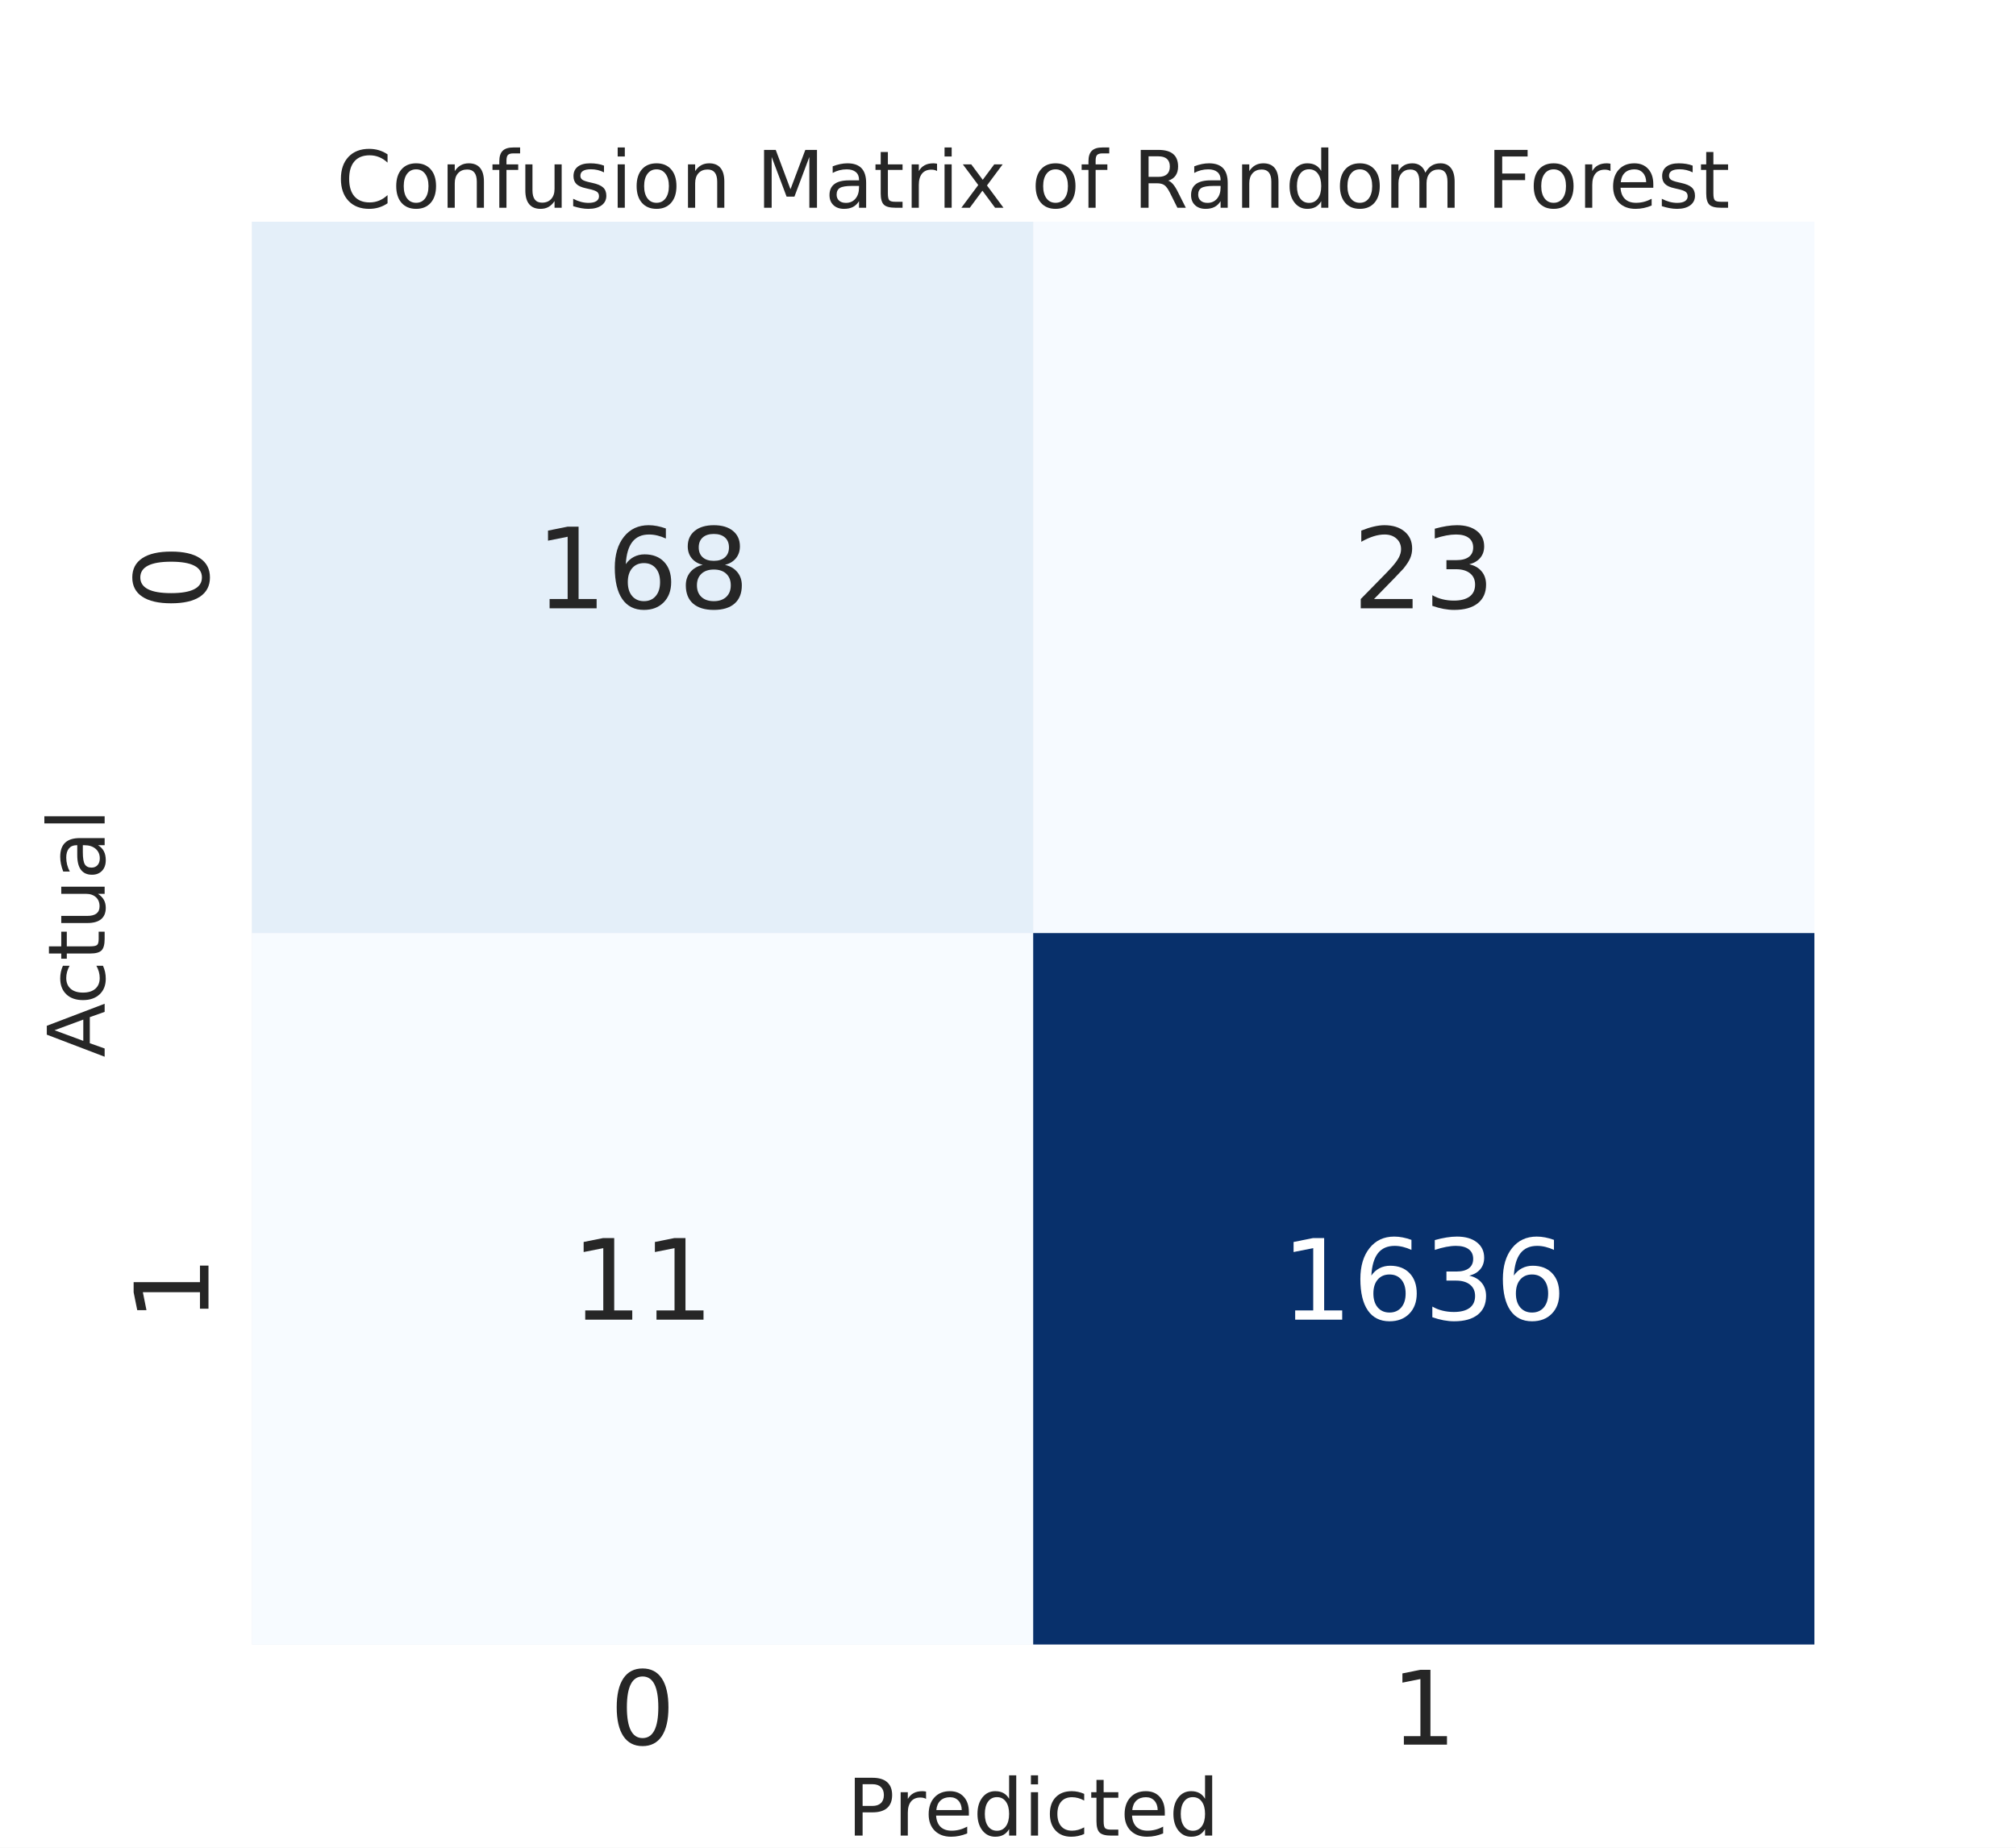
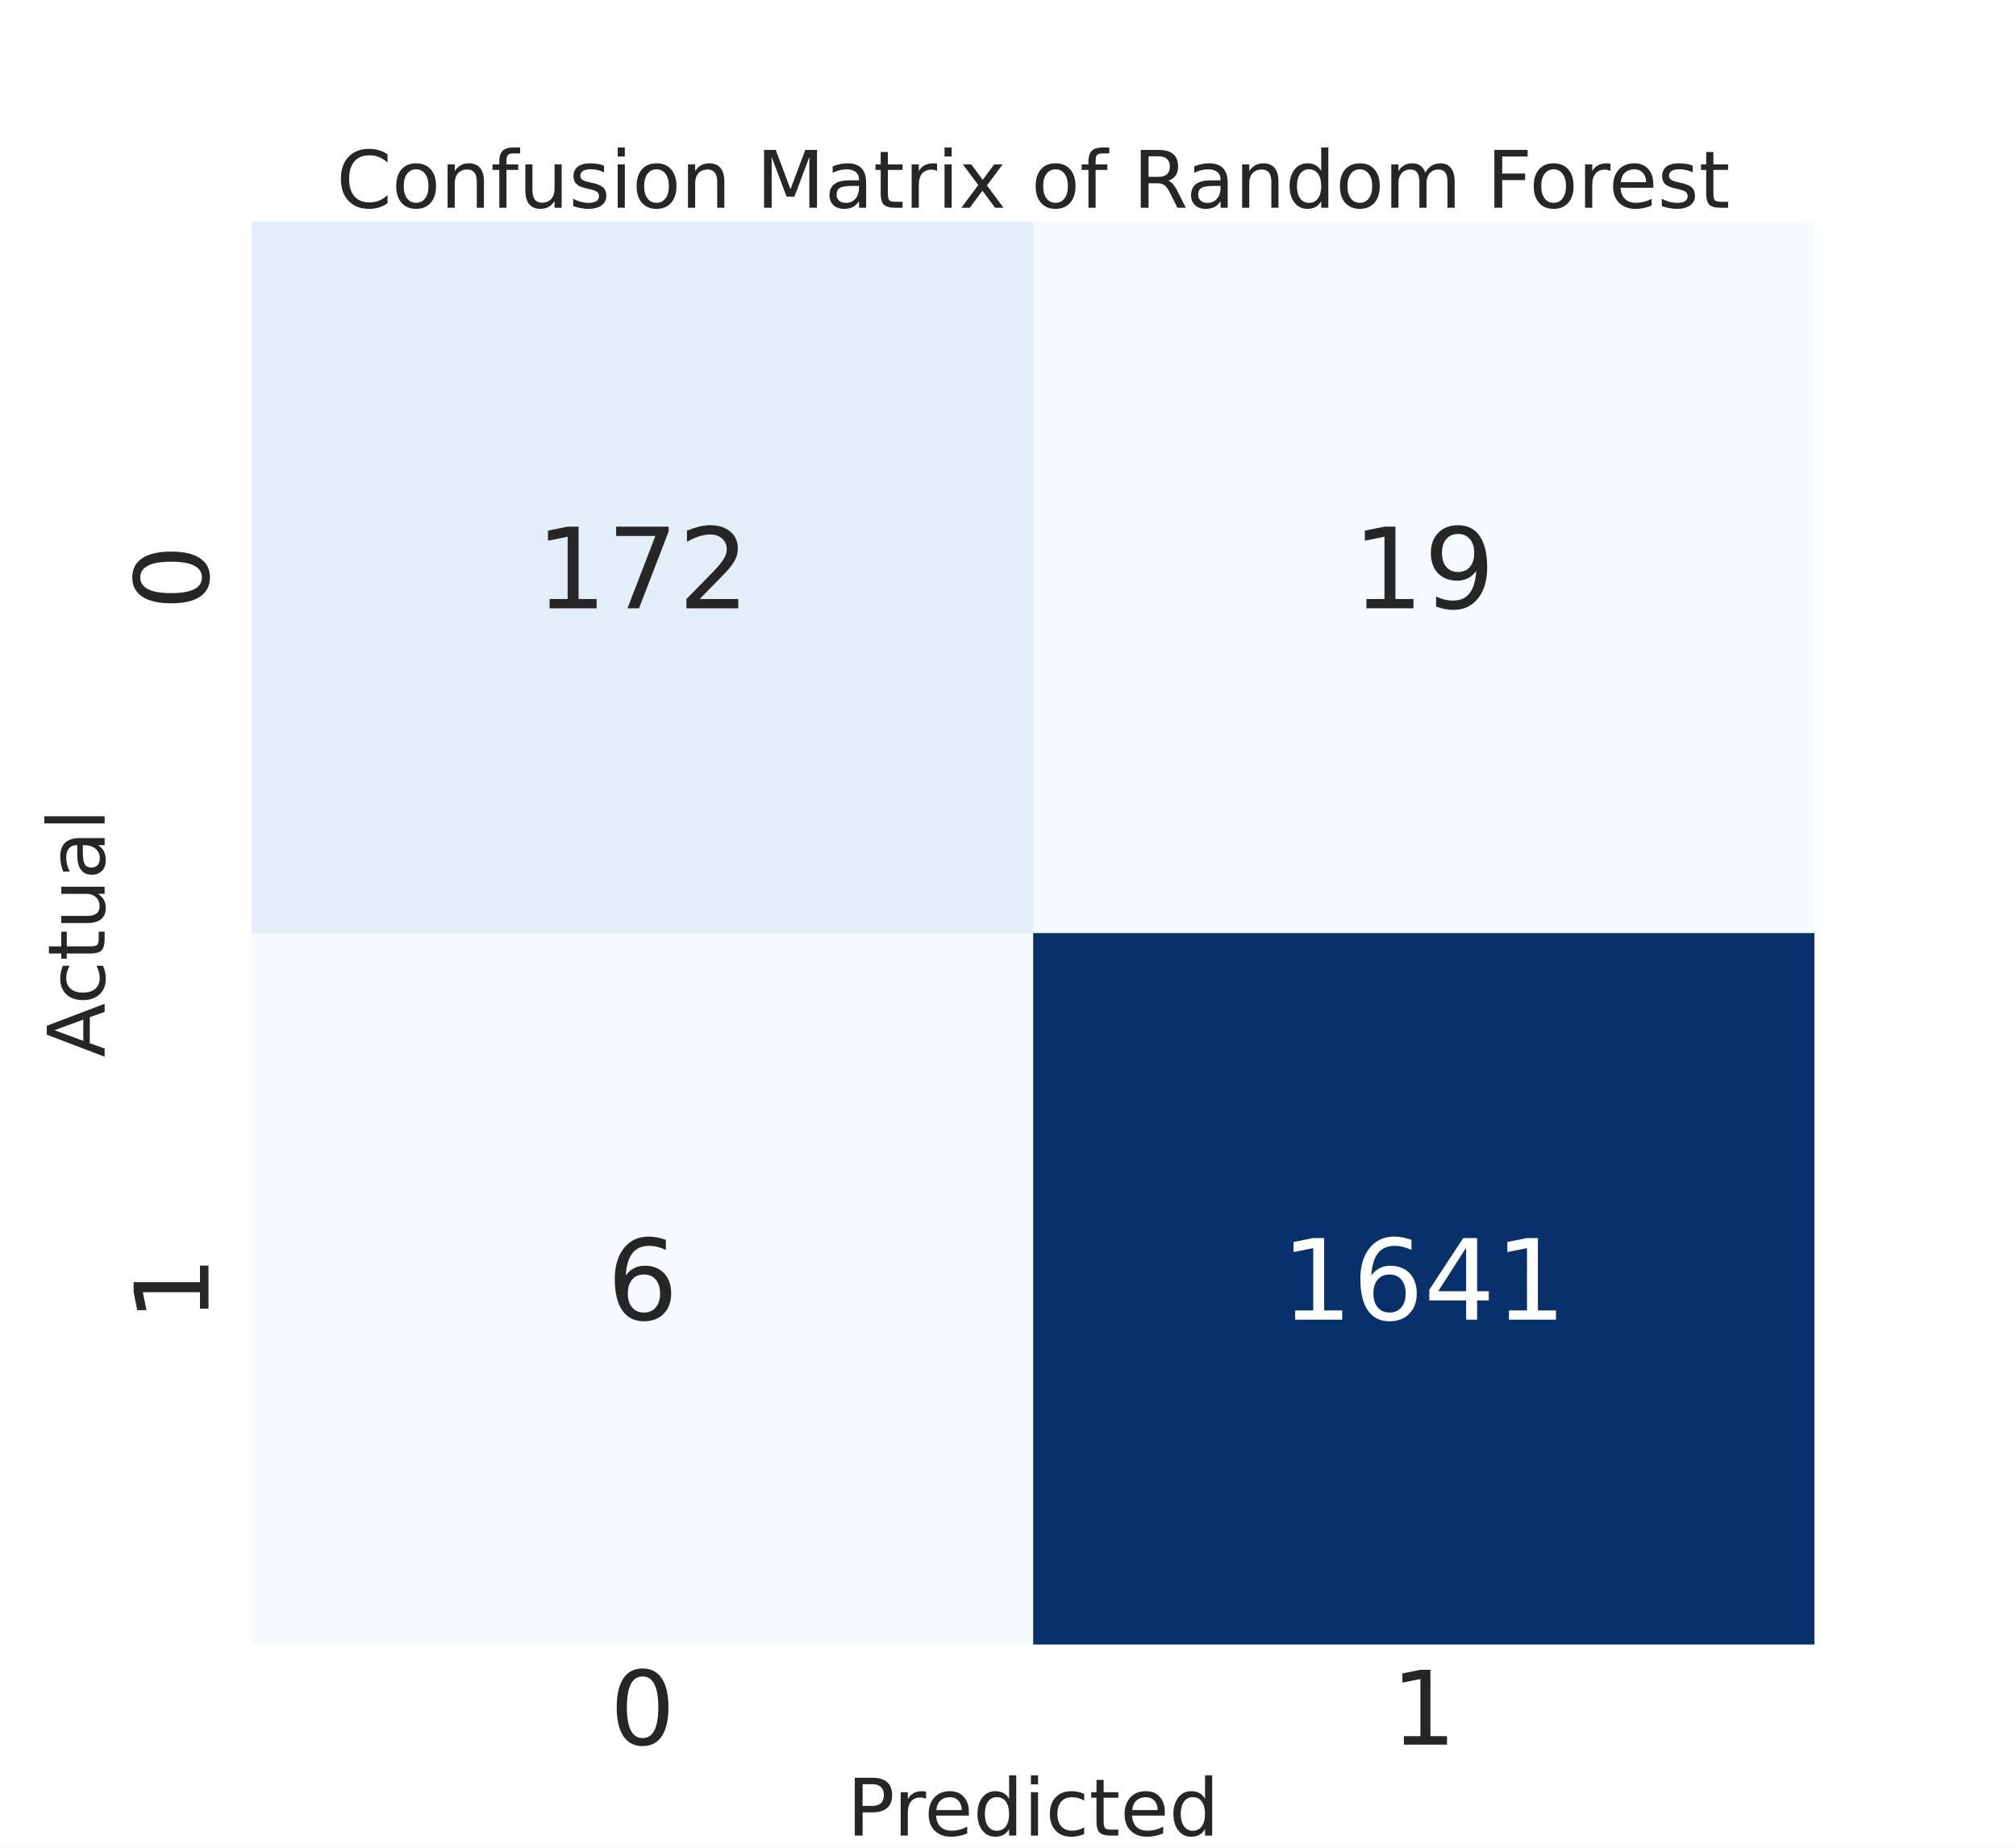
<svg xmlns="http://www.w3.org/2000/svg" xmlns:xlink="http://www.w3.org/1999/xlink" width="864pt" height="792pt" viewBox="0 0 864 792" version="1.1">
  <defs>
    <style type="text/css">*{stroke-linejoin: round; stroke-linecap: butt}</style>
  </defs>
  <g id="figure_1">
    <g id="patch_1">
      <path d="M 0 792  L 864 792  L 864 0  L 0 0  z " style="fill: #ffffff" />
    </g>
    <g id="axes_1">
      <g id="patch_2">
        <path d="M 108 704.88  L 777.6 704.88  L 777.6 95.04  L 108 95.04  z " style="fill: #eaeaf2" />
      </g>
      <g id="matplotlib.axis_1">
        <g id="xtick_1">
          <g id="text_1">
            <g style="fill: #262626" transform="translate(261.4025 747.8131) scale(0.44 -0.44)">
              <defs>
                <path id="DejaVuSans-30" d="M 2034 4250  Q 1547 4250 1301 3770  Q 1056 3291 1056 2328  Q 1056 1369 1301 889  Q 1547 409 2034 409  Q 2525 409 2770 889  Q 3016 1369 3016 2328  Q 3016 3291 2770 3770  Q 2525 4250 2034 4250  z M 2034 4750  Q 2819 4750 3233 4129  Q 3647 3509 3647 2328  Q 3647 1150 3233 529  Q 2819 -91 2034 -91  Q 1250 -91 836 529  Q 422 1150 422 2328  Q 422 3509 836 4129  Q 1250 4750 2034 4750  z " transform="scale(0.015625)" />
              </defs>
              <use xlink:href="#DejaVuSans-30" />
            </g>
          </g>
        </g>
        <g id="xtick_2">
          <g id="text_2">
            <g style="fill: #262626" transform="translate(596.2025 747.8131) scale(0.44 -0.44)">
              <defs>
                <path id="DejaVuSans-31" d="M 794 531  L 1825 531  L 1825 4091  L 703 3866  L 703 4441  L 1819 4666  L 2450 4666  L 2450 531  L 3481 531  L 3481 0  L 794 0  L 794 531  z " transform="scale(0.015625)" />
              </defs>
              <use xlink:href="#DejaVuSans-31" />
            </g>
          </g>
        </g>
        <g id="text_3">
          <g style="fill: #262626" transform="translate(363.0009 786.7984) scale(0.34 -0.34)">
            <defs>
              <path id="DejaVuSans-50" d="M 1259 4147  L 1259 2394  L 2053 2394  Q 2494 2394 2734 2622  Q 2975 2850 2975 3272  Q 2975 3691 2734 3919  Q 2494 4147 2053 4147  L 1259 4147  z M 628 4666  L 2053 4666  Q 2838 4666 3239 4311  Q 3641 3956 3641 3272  Q 3641 2581 3239 2228  Q 2838 1875 2053 1875  L 1259 1875  L 1259 0  L 628 0  L 628 4666  z " transform="scale(0.015625)" />
              <path id="DejaVuSans-72" d="M 2631 2963  Q 2534 3019 2420 3045  Q 2306 3072 2169 3072  Q 1681 3072 1420 2755  Q 1159 2438 1159 1844  L 1159 0  L 581 0  L 581 3500  L 1159 3500  L 1159 2956  Q 1341 3275 1631 3429  Q 1922 3584 2338 3584  Q 2397 3584 2469 3576  Q 2541 3569 2628 3553  L 2631 2963  z " transform="scale(0.015625)" />
              <path id="DejaVuSans-65" d="M 3597 1894  L 3597 1613  L 953 1613  Q 991 1019 1311 708  Q 1631 397 2203 397  Q 2534 397 2845 478  Q 3156 559 3463 722  L 3463 178  Q 3153 47 2828 -22  Q 2503 -91 2169 -91  Q 1331 -91 842 396  Q 353 884 353 1716  Q 353 2575 817 3079  Q 1281 3584 2069 3584  Q 2775 3584 3186 3129  Q 3597 2675 3597 1894  z M 3022 2063  Q 3016 2534 2758 2815  Q 2500 3097 2075 3097  Q 1594 3097 1305 2825  Q 1016 2553 972 2059  L 3022 2063  z " transform="scale(0.015625)" />
              <path id="DejaVuSans-64" d="M 2906 2969  L 2906 4863  L 3481 4863  L 3481 0  L 2906 0  L 2906 525  Q 2725 213 2448 61  Q 2172 -91 1784 -91  Q 1150 -91 751 415  Q 353 922 353 1747  Q 353 2572 751 3078  Q 1150 3584 1784 3584  Q 2172 3584 2448 3432  Q 2725 3281 2906 2969  z M 947 1747  Q 947 1113 1208 752  Q 1469 391 1925 391  Q 2381 391 2643 752  Q 2906 1113 2906 1747  Q 2906 2381 2643 2742  Q 2381 3103 1925 3103  Q 1469 3103 1208 2742  Q 947 2381 947 1747  z " transform="scale(0.015625)" />
              <path id="DejaVuSans-69" d="M 603 3500  L 1178 3500  L 1178 0  L 603 0  L 603 3500  z M 603 4863  L 1178 4863  L 1178 4134  L 603 4134  L 603 4863  z " transform="scale(0.015625)" />
              <path id="DejaVuSans-63" d="M 3122 3366  L 3122 2828  Q 2878 2963 2633 3030  Q 2388 3097 2138 3097  Q 1578 3097 1268 2742  Q 959 2388 959 1747  Q 959 1106 1268 751  Q 1578 397 2138 397  Q 2388 397 2633 464  Q 2878 531 3122 666  L 3122 134  Q 2881 22 2623 -34  Q 2366 -91 2075 -91  Q 1284 -91 818 406  Q 353 903 353 1747  Q 353 2603 823 3093  Q 1294 3584 2113 3584  Q 2378 3584 2631 3529  Q 2884 3475 3122 3366  z " transform="scale(0.015625)" />
              <path id="DejaVuSans-74" d="M 1172 4494  L 1172 3500  L 2356 3500  L 2356 3053  L 1172 3053  L 1172 1153  Q 1172 725 1289 603  Q 1406 481 1766 481  L 2356 481  L 2356 0  L 1766 0  Q 1100 0 847 248  Q 594 497 594 1153  L 594 3053  L 172 3053  L 172 3500  L 594 3500  L 594 4494  L 1172 4494  z " transform="scale(0.015625)" />
            </defs>
            <use xlink:href="#DejaVuSans-50" />
            <use xlink:href="#DejaVuSans-72" x="58.553" />
            <use xlink:href="#DejaVuSans-65" x="97.416" />
            <use xlink:href="#DejaVuSans-64" x="158.939" />
            <use xlink:href="#DejaVuSans-69" x="222.416" />
            <use xlink:href="#DejaVuSans-63" x="250.199" />
            <use xlink:href="#DejaVuSans-74" x="305.18" />
            <use xlink:href="#DejaVuSans-65" x="344.389" />
            <use xlink:href="#DejaVuSans-64" x="405.912" />
          </g>
        </g>
      </g>
      <g id="matplotlib.axis_2">
        <g id="ytick_1">
          <g id="text_4">
            <g style="fill: #262626" transform="translate(89.34937 261.4975) rotate(-90) scale(0.44 -0.44)">
              <use xlink:href="#DejaVuSans-30" />
            </g>
          </g>
        </g>
        <g id="ytick_2">
          <g id="text_5">
            <g style="fill: #262626" transform="translate(89.34937 566.4175) rotate(-90) scale(0.44 -0.44)">
              <use xlink:href="#DejaVuSans-31" />
            </g>
          </g>
        </g>
        <g id="text_6">
          <g style="fill: #262626" transform="translate(44.84531 453.2178) rotate(-90) scale(0.34 -0.34)">
            <defs>
              <path id="DejaVuSans-41" d="M 2188 4044  L 1331 1722  L 3047 1722  L 2188 4044  z M 1831 4666  L 2547 4666  L 4325 0  L 3669 0  L 3244 1197  L 1141 1197  L 716 0  L 50 0  L 1831 4666  z " transform="scale(0.015625)" />
              <path id="DejaVuSans-75" d="M 544 1381  L 544 3500  L 1119 3500  L 1119 1403  Q 1119 906 1312 657  Q 1506 409 1894 409  Q 2359 409 2629 706  Q 2900 1003 2900 1516  L 2900 3500  L 3475 3500  L 3475 0  L 2900 0  L 2900 538  Q 2691 219 2414 64  Q 2138 -91 1772 -91  Q 1169 -91 856 284  Q 544 659 544 1381  z M 1991 3584  L 1991 3584  z " transform="scale(0.015625)" />
              <path id="DejaVuSans-61" d="M 2194 1759  Q 1497 1759 1228 1600  Q 959 1441 959 1056  Q 959 750 1161 570  Q 1363 391 1709 391  Q 2188 391 2477 730  Q 2766 1069 2766 1631  L 2766 1759  L 2194 1759  z M 3341 1997  L 3341 0  L 2766 0  L 2766 531  Q 2569 213 2275 61  Q 1981 -91 1556 -91  Q 1019 -91 701 211  Q 384 513 384 1019  Q 384 1609 779 1909  Q 1175 2209 1959 2209  L 2766 2209  L 2766 2266  Q 2766 2663 2505 2880  Q 2244 3097 1772 3097  Q 1472 3097 1187 3025  Q 903 2953 641 2809  L 641 3341  Q 956 3463 1253 3523  Q 1550 3584 1831 3584  Q 2591 3584 2966 3190  Q 3341 2797 3341 1997  z " transform="scale(0.015625)" />
              <path id="DejaVuSans-6c" d="M 603 4863  L 1178 4863  L 1178 0  L 603 0  L 603 4863  z " transform="scale(0.015625)" />
            </defs>
            <use xlink:href="#DejaVuSans-41" />
            <use xlink:href="#DejaVuSans-63" x="66.658" />
            <use xlink:href="#DejaVuSans-74" x="121.639" />
            <use xlink:href="#DejaVuSans-75" x="160.848" />
            <use xlink:href="#DejaVuSans-61" x="224.227" />
            <use xlink:href="#DejaVuSans-6c" x="285.506" />
          </g>
        </g>
      </g>
      <g id="QuadMesh_1">
-         <path d="M 108 95.04  L 442.8 95.04  L 442.8 399.96  L 108 399.96  L 108 95.04  " clip-path="url(#p385fdf9869)" style="fill: #e4eff9" />
-         <path d="M 442.8 95.04  L 777.6 95.04  L 777.6 399.96  L 442.8 399.96  L 442.8 95.04  " clip-path="url(#p385fdf9869)" style="fill: #f6faff" />
-         <path d="M 108 399.96  L 442.8 399.96  L 442.8 704.88  L 108 704.88  L 108 399.96  " clip-path="url(#p385fdf9869)" style="fill: #f7fbff" />
-         <path d="M 442.8 399.96  L 777.6 399.96  L 777.6 704.88  L 442.8 704.88  L 442.8 399.96  " clip-path="url(#p385fdf9869)" style="fill: #08306b" />
+         <path d="M 108 95.04  L 442.8 95.04  L 442.8 399.96  L 108 399.96  L 108 95.04  " clip-path="url(#pd4a73efc97)" style="fill: #e3eef9" />
+         <path d="M 442.8 95.04  L 777.6 95.04  L 777.6 399.96  L 442.8 399.96  L 442.8 95.04  " clip-path="url(#pd4a73efc97)" style="fill: #f5fafe" />
+         <path d="M 108 399.96  L 442.8 399.96  L 442.8 704.88  L 108 704.88  L 108 399.96  " clip-path="url(#pd4a73efc97)" style="fill: #f7fbff" />
+         <path d="M 442.8 399.96  L 777.6 399.96  L 777.6 704.88  L 442.8 704.88  L 442.8 399.96  " clip-path="url(#pd4a73efc97)" style="fill: #08306b" />
      </g>
      <g id="text_7">
        <g style="fill: #262626" transform="translate(229.59 260.745) scale(0.48 -0.48)">
          <defs>
-             <path id="DejaVuSans-36" d="M 2113 2584  Q 1688 2584 1439 2293  Q 1191 2003 1191 1497  Q 1191 994 1439 701  Q 1688 409 2113 409  Q 2538 409 2786 701  Q 3034 994 3034 1497  Q 3034 2003 2786 2293  Q 2538 2584 2113 2584  z M 3366 4563  L 3366 3988  Q 3128 4100 2886 4159  Q 2644 4219 2406 4219  Q 1781 4219 1451 3797  Q 1122 3375 1075 2522  Q 1259 2794 1537 2939  Q 1816 3084 2150 3084  Q 2853 3084 3261 2657  Q 3669 2231 3669 1497  Q 3669 778 3244 343  Q 2819 -91 2113 -91  Q 1303 -91 875 529  Q 447 1150 447 2328  Q 447 3434 972 4092  Q 1497 4750 2381 4750  Q 2619 4750 2861 4703  Q 3103 4656 3366 4563  z " transform="scale(0.015625)" />
-             <path id="DejaVuSans-38" d="M 2034 2216  Q 1584 2216 1326 1975  Q 1069 1734 1069 1313  Q 1069 891 1326 650  Q 1584 409 2034 409  Q 2484 409 2743 651  Q 3003 894 3003 1313  Q 3003 1734 2745 1975  Q 2488 2216 2034 2216  z M 1403 2484  Q 997 2584 770 2862  Q 544 3141 544 3541  Q 544 4100 942 4425  Q 1341 4750 2034 4750  Q 2731 4750 3128 4425  Q 3525 4100 3525 3541  Q 3525 3141 3298 2862  Q 3072 2584 2669 2484  Q 3125 2378 3379 2068  Q 3634 1759 3634 1313  Q 3634 634 3220 271  Q 2806 -91 2034 -91  Q 1263 -91 848 271  Q 434 634 434 1313  Q 434 1759 690 2068  Q 947 2378 1403 2484  z M 1172 3481  Q 1172 3119 1398 2916  Q 1625 2713 2034 2713  Q 2441 2713 2670 2916  Q 2900 3119 2900 3481  Q 2900 3844 2670 4047  Q 2441 4250 2034 4250  Q 1625 4250 1398 4047  Q 1172 3844 1172 3481  z " transform="scale(0.015625)" />
+             <path id="DejaVuSans-37" d="M 525 4666  L 3525 4666  L 3525 4397  L 1831 0  L 1172 0  L 2766 4134  L 525 4134  L 525 4666  z " transform="scale(0.015625)" />
+             <path id="DejaVuSans-32" d="M 1228 531  L 3431 531  L 3431 0  L 469 0  L 469 531  Q 828 903 1448 1529  Q 2069 2156 2228 2338  Q 2531 2678 2651 2914  Q 2772 3150 2772 3378  Q 2772 3750 2511 3984  Q 2250 4219 1831 4219  Q 1534 4219 1204 4116  Q 875 4013 500 3803  L 500 4441  Q 881 4594 1212 4672  Q 1544 4750 1819 4750  Q 2544 4750 2975 4387  Q 3406 4025 3406 3419  Q 3406 3131 3298 2873  Q 3191 2616 2906 2266  Q 2828 2175 2409 1742  Q 1991 1309 1228 531  z " transform="scale(0.015625)" />
          </defs>
          <use xlink:href="#DejaVuSans-31" />
-           <use xlink:href="#DejaVuSans-36" x="63.623" />
-           <use xlink:href="#DejaVuSans-38" x="127.246" />
+           <use xlink:href="#DejaVuSans-37" x="63.623" />
+           <use xlink:href="#DejaVuSans-32" x="127.246" />
        </g>
      </g>
      <g id="text_8">
        <g style="fill: #262626" transform="translate(579.66 260.745) scale(0.48 -0.48)">
          <defs>
-             <path id="DejaVuSans-32" d="M 1228 531  L 3431 531  L 3431 0  L 469 0  L 469 531  Q 828 903 1448 1529  Q 2069 2156 2228 2338  Q 2531 2678 2651 2914  Q 2772 3150 2772 3378  Q 2772 3750 2511 3984  Q 2250 4219 1831 4219  Q 1534 4219 1204 4116  Q 875 4013 500 3803  L 500 4441  Q 881 4594 1212 4672  Q 1544 4750 1819 4750  Q 2544 4750 2975 4387  Q 3406 4025 3406 3419  Q 3406 3131 3298 2873  Q 3191 2616 2906 2266  Q 2828 2175 2409 1742  Q 1991 1309 1228 531  z " transform="scale(0.015625)" />
-             <path id="DejaVuSans-33" d="M 2597 2516  Q 3050 2419 3304 2112  Q 3559 1806 3559 1356  Q 3559 666 3084 287  Q 2609 -91 1734 -91  Q 1441 -91 1130 -33  Q 819 25 488 141  L 488 750  Q 750 597 1062 519  Q 1375 441 1716 441  Q 2309 441 2620 675  Q 2931 909 2931 1356  Q 2931 1769 2642 2001  Q 2353 2234 1838 2234  L 1294 2234  L 1294 2753  L 1863 2753  Q 2328 2753 2575 2939  Q 2822 3125 2822 3475  Q 2822 3834 2567 4026  Q 2313 4219 1838 4219  Q 1578 4219 1281 4162  Q 984 4106 628 3988  L 628 4550  Q 988 4650 1302 4700  Q 1616 4750 1894 4750  Q 2613 4750 3031 4423  Q 3450 4097 3450 3541  Q 3450 3153 3228 2886  Q 3006 2619 2597 2516  z " transform="scale(0.015625)" />
+             <path id="DejaVuSans-39" d="M 703 97  L 703 672  Q 941 559 1184 500  Q 1428 441 1663 441  Q 2288 441 2617 861  Q 2947 1281 2994 2138  Q 2813 1869 2534 1725  Q 2256 1581 1919 1581  Q 1219 1581 811 2004  Q 403 2428 403 3163  Q 403 3881 828 4315  Q 1253 4750 1959 4750  Q 2769 4750 3195 4129  Q 3622 3509 3622 2328  Q 3622 1225 3098 567  Q 2575 -91 1691 -91  Q 1453 -91 1209 -44  Q 966 3 703 97  z M 1959 2075  Q 2384 2075 2632 2365  Q 2881 2656 2881 3163  Q 2881 3666 2632 3958  Q 2384 4250 1959 4250  Q 1534 4250 1286 3958  Q 1038 3666 1038 3163  Q 1038 2656 1286 2365  Q 1534 2075 1959 2075  z " transform="scale(0.015625)" />
          </defs>
-           <use xlink:href="#DejaVuSans-32" />
-           <use xlink:href="#DejaVuSans-33" x="63.623" />
+           <use xlink:href="#DejaVuSans-31" />
+           <use xlink:href="#DejaVuSans-39" x="63.623" />
        </g>
      </g>
      <g id="text_9">
-         <g style="fill: #262626" transform="translate(244.86 565.665) scale(0.48 -0.48)">
-           <use xlink:href="#DejaVuSans-31" />
-           <use xlink:href="#DejaVuSans-31" x="63.623" />
+         <g style="fill: #262626" transform="translate(260.13 565.665) scale(0.48 -0.48)">
+           <defs>
+             <path id="DejaVuSans-36" d="M 2113 2584  Q 1688 2584 1439 2293  Q 1191 2003 1191 1497  Q 1191 994 1439 701  Q 1688 409 2113 409  Q 2538 409 2786 701  Q 3034 994 3034 1497  Q 3034 2003 2786 2293  Q 2538 2584 2113 2584  z M 3366 4563  L 3366 3988  Q 3128 4100 2886 4159  Q 2644 4219 2406 4219  Q 1781 4219 1451 3797  Q 1122 3375 1075 2522  Q 1259 2794 1537 2939  Q 1816 3084 2150 3084  Q 2853 3084 3261 2657  Q 3669 2231 3669 1497  Q 3669 778 3244 343  Q 2819 -91 2113 -91  Q 1303 -91 875 529  Q 447 1150 447 2328  Q 447 3434 972 4092  Q 1497 4750 2381 4750  Q 2619 4750 2861 4703  Q 3103 4656 3366 4563  z " transform="scale(0.015625)" />
+           </defs>
+           <use xlink:href="#DejaVuSans-36" />
        </g>
      </g>
      <g id="text_10">
        <g style="fill: #ffffff" transform="translate(549.12 565.665) scale(0.48 -0.48)">
+           <defs>
+             <path id="DejaVuSans-34" d="M 2419 4116  L 825 1625  L 2419 1625  L 2419 4116  z M 2253 4666  L 3047 4666  L 3047 1625  L 3713 1625  L 3713 1100  L 3047 1100  L 3047 0  L 2419 0  L 2419 1100  L 313 1100  L 313 1709  L 2253 4666  z " transform="scale(0.015625)" />
+           </defs>
          <use xlink:href="#DejaVuSans-31" />
          <use xlink:href="#DejaVuSans-36" x="63.623" />
-           <use xlink:href="#DejaVuSans-33" x="127.246" />
-           <use xlink:href="#DejaVuSans-36" x="190.869" />
+           <use xlink:href="#DejaVuSans-34" x="127.246" />
+           <use xlink:href="#DejaVuSans-31" x="190.869" />
        </g>
      </g>
      <g id="text_11">
        <g style="fill: #262626" transform="translate(144.195 89.04) scale(0.34 -0.34)">
          <defs>
            <path id="DejaVuSans-43" d="M 4122 4306  L 4122 3641  Q 3803 3938 3442 4084  Q 3081 4231 2675 4231  Q 1875 4231 1450 3742  Q 1025 3253 1025 2328  Q 1025 1406 1450 917  Q 1875 428 2675 428  Q 3081 428 3442 575  Q 3803 722 4122 1019  L 4122 359  Q 3791 134 3420 21  Q 3050 -91 2638 -91  Q 1578 -91 968 557  Q 359 1206 359 2328  Q 359 3453 968 4101  Q 1578 4750 2638 4750  Q 3056 4750 3426 4639  Q 3797 4528 4122 4306  z " transform="scale(0.015625)" />
            <path id="DejaVuSans-6f" d="M 1959 3097  Q 1497 3097 1228 2736  Q 959 2375 959 1747  Q 959 1119 1226 758  Q 1494 397 1959 397  Q 2419 397 2687 759  Q 2956 1122 2956 1747  Q 2956 2369 2687 2733  Q 2419 3097 1959 3097  z M 1959 3584  Q 2709 3584 3137 3096  Q 3566 2609 3566 1747  Q 3566 888 3137 398  Q 2709 -91 1959 -91  Q 1206 -91 779 398  Q 353 888 353 1747  Q 353 2609 779 3096  Q 1206 3584 1959 3584  z " transform="scale(0.015625)" />
            <path id="DejaVuSans-6e" d="M 3513 2113  L 3513 0  L 2938 0  L 2938 2094  Q 2938 2591 2744 2837  Q 2550 3084 2163 3084  Q 1697 3084 1428 2787  Q 1159 2491 1159 1978  L 1159 0  L 581 0  L 581 3500  L 1159 3500  L 1159 2956  Q 1366 3272 1645 3428  Q 1925 3584 2291 3584  Q 2894 3584 3203 3211  Q 3513 2838 3513 2113  z " transform="scale(0.015625)" />
            <path id="DejaVuSans-66" d="M 2375 4863  L 2375 4384  L 1825 4384  Q 1516 4384 1395 4259  Q 1275 4134 1275 3809  L 1275 3500  L 2222 3500  L 2222 3053  L 1275 3053  L 1275 0  L 697 0  L 697 3053  L 147 3053  L 147 3500  L 697 3500  L 697 3744  Q 697 4328 969 4595  Q 1241 4863 1831 4863  L 2375 4863  z " transform="scale(0.015625)" />
            <path id="DejaVuSans-73" d="M 2834 3397  L 2834 2853  Q 2591 2978 2328 3040  Q 2066 3103 1784 3103  Q 1356 3103 1142 2972  Q 928 2841 928 2578  Q 928 2378 1081 2264  Q 1234 2150 1697 2047  L 1894 2003  Q 2506 1872 2764 1633  Q 3022 1394 3022 966  Q 3022 478 2636 193  Q 2250 -91 1575 -91  Q 1294 -91 989 -36  Q 684 19 347 128  L 347 722  Q 666 556 975 473  Q 1284 391 1588 391  Q 1994 391 2212 530  Q 2431 669 2431 922  Q 2431 1156 2273 1281  Q 2116 1406 1581 1522  L 1381 1569  Q 847 1681 609 1914  Q 372 2147 372 2553  Q 372 3047 722 3315  Q 1072 3584 1716 3584  Q 2034 3584 2315 3537  Q 2597 3491 2834 3397  z " transform="scale(0.015625)" />
            <path id="DejaVuSans-20" transform="scale(0.015625)" />
            <path id="DejaVuSans-4d" d="M 628 4666  L 1569 4666  L 2759 1491  L 3956 4666  L 4897 4666  L 4897 0  L 4281 0  L 4281 4097  L 3078 897  L 2444 897  L 1241 4097  L 1241 0  L 628 0  L 628 4666  z " transform="scale(0.015625)" />
            <path id="DejaVuSans-78" d="M 3513 3500  L 2247 1797  L 3578 0  L 2900 0  L 1881 1375  L 863 0  L 184 0  L 1544 1831  L 300 3500  L 978 3500  L 1906 2253  L 2834 3500  L 3513 3500  z " transform="scale(0.015625)" />
            <path id="DejaVuSans-52" d="M 2841 2188  Q 3044 2119 3236 1894  Q 3428 1669 3622 1275  L 4263 0  L 3584 0  L 2988 1197  Q 2756 1666 2539 1819  Q 2322 1972 1947 1972  L 1259 1972  L 1259 0  L 628 0  L 628 4666  L 2053 4666  Q 2853 4666 3247 4331  Q 3641 3997 3641 3322  Q 3641 2881 3436 2590  Q 3231 2300 2841 2188  z M 1259 4147  L 1259 2491  L 2053 2491  Q 2509 2491 2742 2702  Q 2975 2913 2975 3322  Q 2975 3731 2742 3939  Q 2509 4147 2053 4147  L 1259 4147  z " transform="scale(0.015625)" />
            <path id="DejaVuSans-6d" d="M 3328 2828  Q 3544 3216 3844 3400  Q 4144 3584 4550 3584  Q 5097 3584 5394 3201  Q 5691 2819 5691 2113  L 5691 0  L 5113 0  L 5113 2094  Q 5113 2597 4934 2840  Q 4756 3084 4391 3084  Q 3944 3084 3684 2787  Q 3425 2491 3425 1978  L 3425 0  L 2847 0  L 2847 2094  Q 2847 2600 2669 2842  Q 2491 3084 2119 3084  Q 1678 3084 1418 2786  Q 1159 2488 1159 1978  L 1159 0  L 581 0  L 581 3500  L 1159 3500  L 1159 2956  Q 1356 3278 1631 3431  Q 1906 3584 2284 3584  Q 2666 3584 2933 3390  Q 3200 3197 3328 2828  z " transform="scale(0.015625)" />
            <path id="DejaVuSans-46" d="M 628 4666  L 3309 4666  L 3309 4134  L 1259 4134  L 1259 2759  L 3109 2759  L 3109 2228  L 1259 2228  L 1259 0  L 628 0  L 628 4666  z " transform="scale(0.015625)" />
          </defs>
          <use xlink:href="#DejaVuSans-43" />
          <use xlink:href="#DejaVuSans-6f" x="69.824" />
          <use xlink:href="#DejaVuSans-6e" x="131.006" />
          <use xlink:href="#DejaVuSans-66" x="194.385" />
          <use xlink:href="#DejaVuSans-75" x="229.59" />
          <use xlink:href="#DejaVuSans-73" x="292.969" />
          <use xlink:href="#DejaVuSans-69" x="345.068" />
          <use xlink:href="#DejaVuSans-6f" x="372.852" />
          <use xlink:href="#DejaVuSans-6e" x="434.033" />
          <use xlink:href="#DejaVuSans-20" x="497.412" />
          <use xlink:href="#DejaVuSans-4d" x="529.199" />
          <use xlink:href="#DejaVuSans-61" x="615.479" />
          <use xlink:href="#DejaVuSans-74" x="676.758" />
          <use xlink:href="#DejaVuSans-72" x="715.967" />
          <use xlink:href="#DejaVuSans-69" x="757.08" />
          <use xlink:href="#DejaVuSans-78" x="784.863" />
          <use xlink:href="#DejaVuSans-20" x="844.043" />
          <use xlink:href="#DejaVuSans-6f" x="875.83" />
          <use xlink:href="#DejaVuSans-66" x="937.012" />
          <use xlink:href="#DejaVuSans-20" x="972.217" />
          <use xlink:href="#DejaVuSans-52" x="1004.004" />
          <use xlink:href="#DejaVuSans-61" x="1071.236" />
          <use xlink:href="#DejaVuSans-6e" x="1132.516" />
          <use xlink:href="#DejaVuSans-64" x="1195.895" />
          <use xlink:href="#DejaVuSans-6f" x="1259.371" />
          <use xlink:href="#DejaVuSans-6d" x="1320.553" />
          <use xlink:href="#DejaVuSans-20" x="1417.965" />
          <use xlink:href="#DejaVuSans-46" x="1449.752" />
          <use xlink:href="#DejaVuSans-6f" x="1503.646" />
          <use xlink:href="#DejaVuSans-72" x="1564.828" />
          <use xlink:href="#DejaVuSans-65" x="1603.691" />
          <use xlink:href="#DejaVuSans-73" x="1665.215" />
          <use xlink:href="#DejaVuSans-74" x="1717.314" />
        </g>
      </g>
    </g>
  </g>
  <defs>
-     <clipPath id="p385fdf9869">
+     <clipPath id="pd4a73efc97">
      <rect x="108" y="95.04" width="669.6" height="609.84" />
    </clipPath>
  </defs>
</svg>
